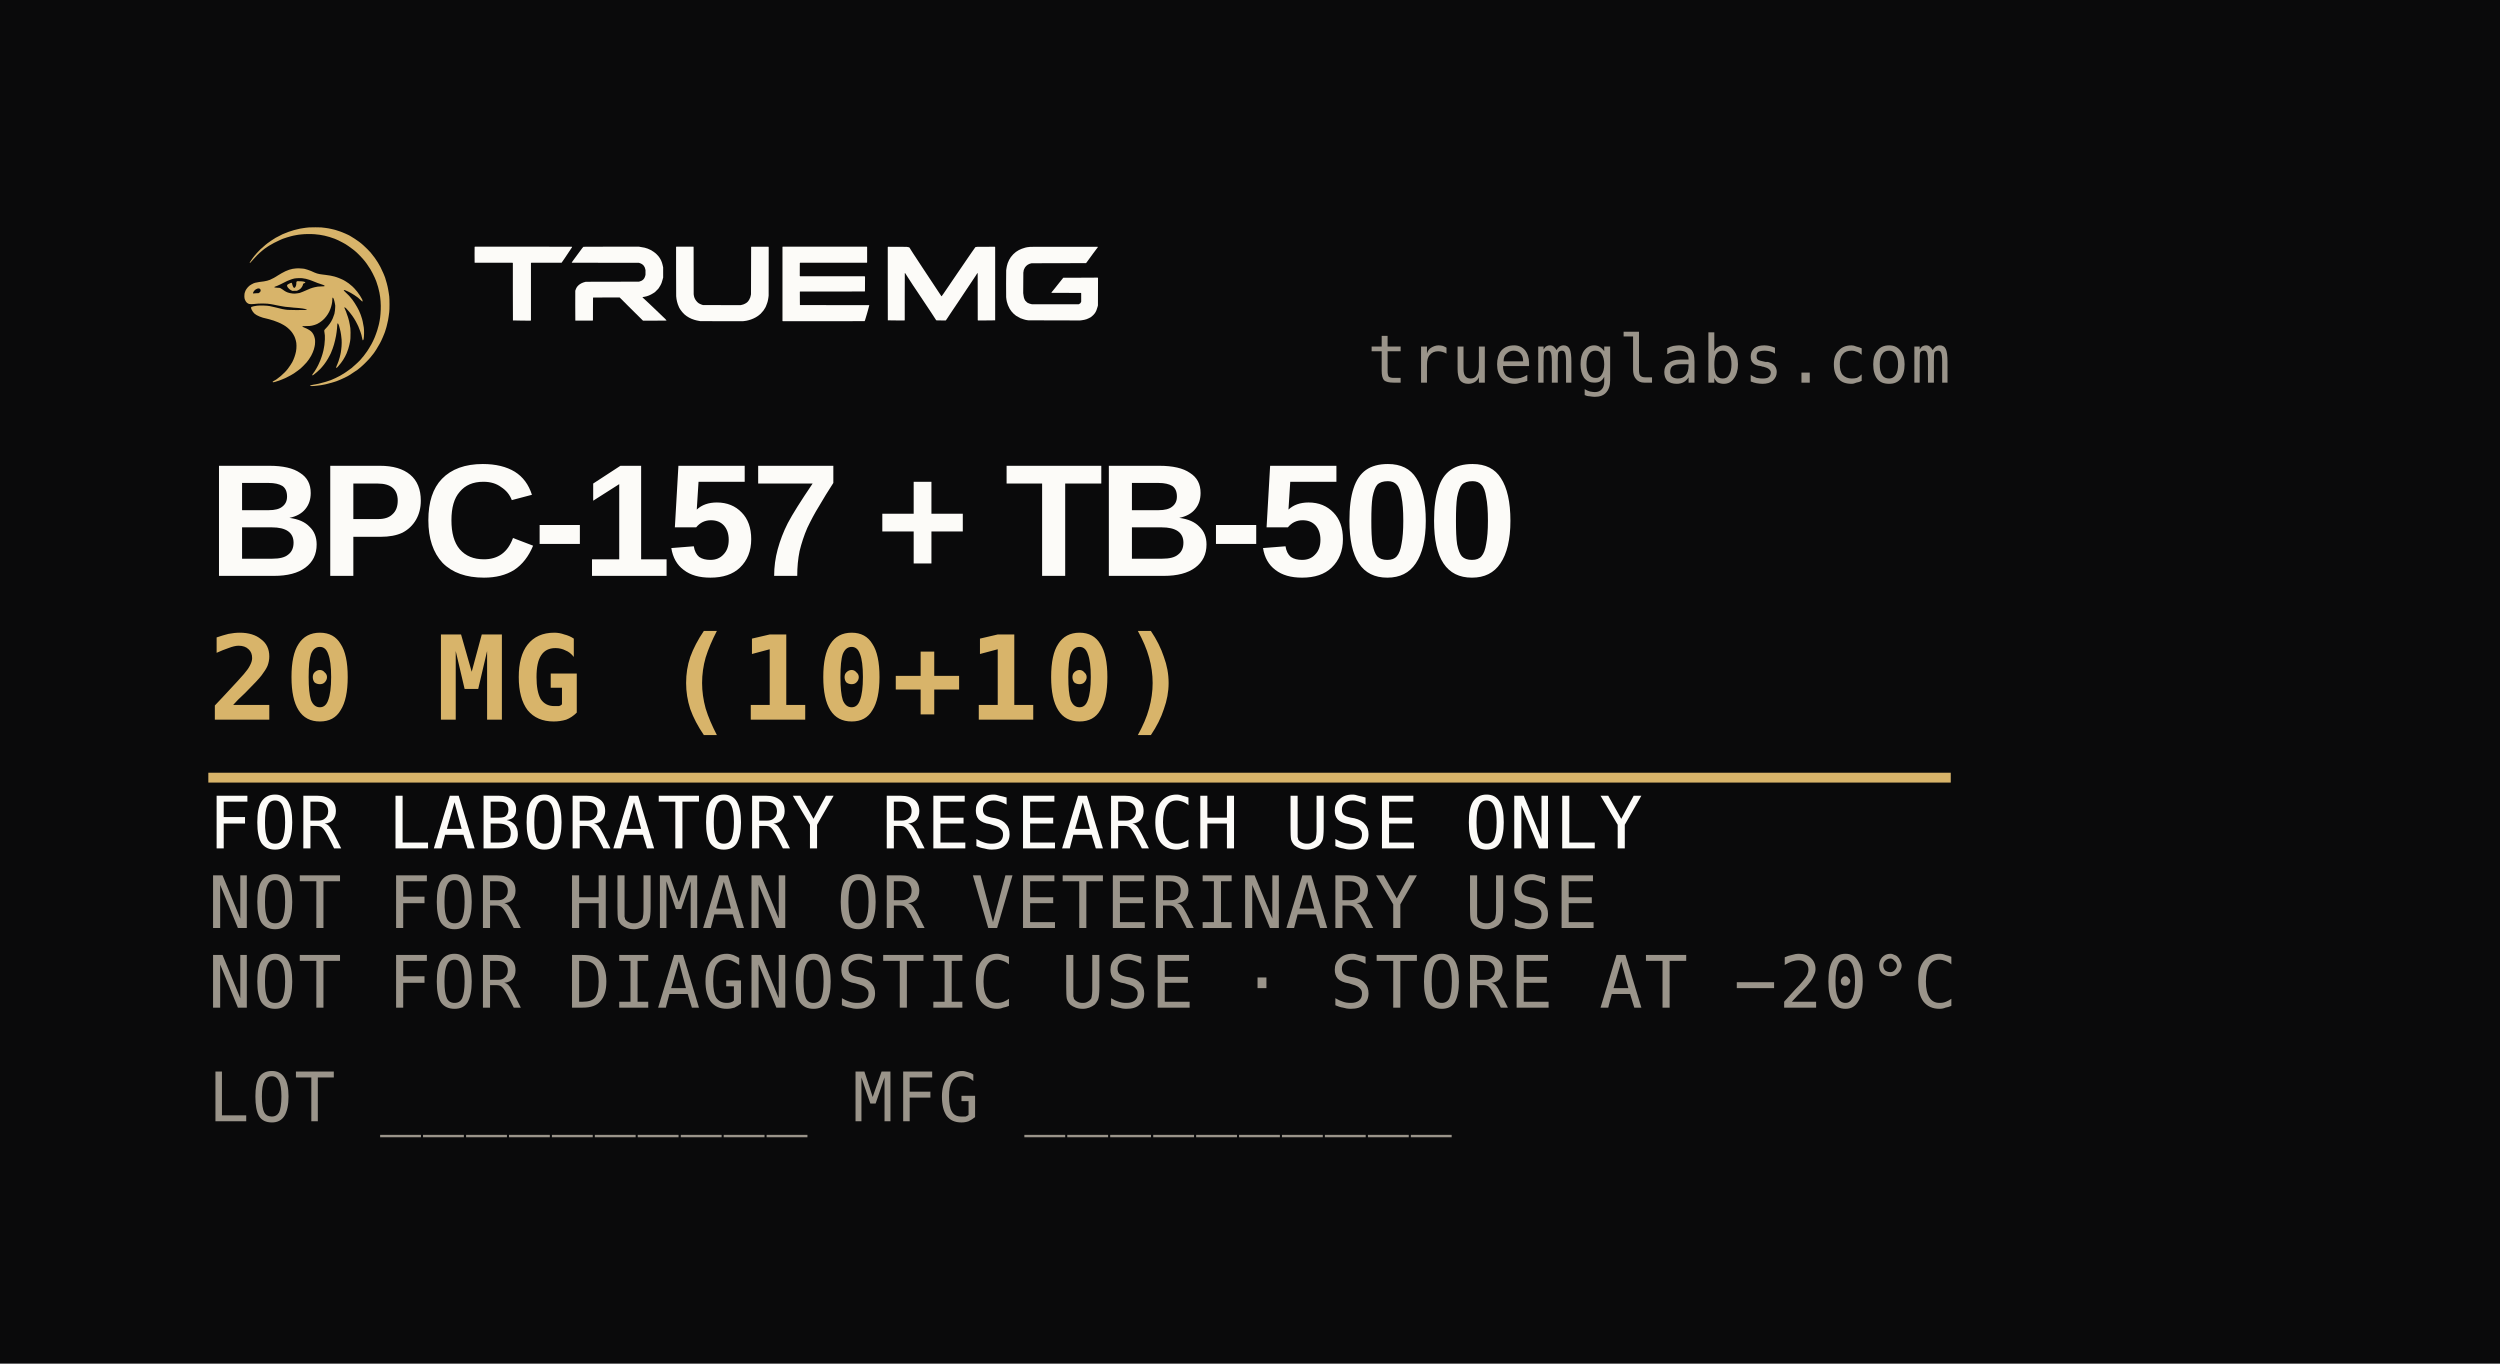
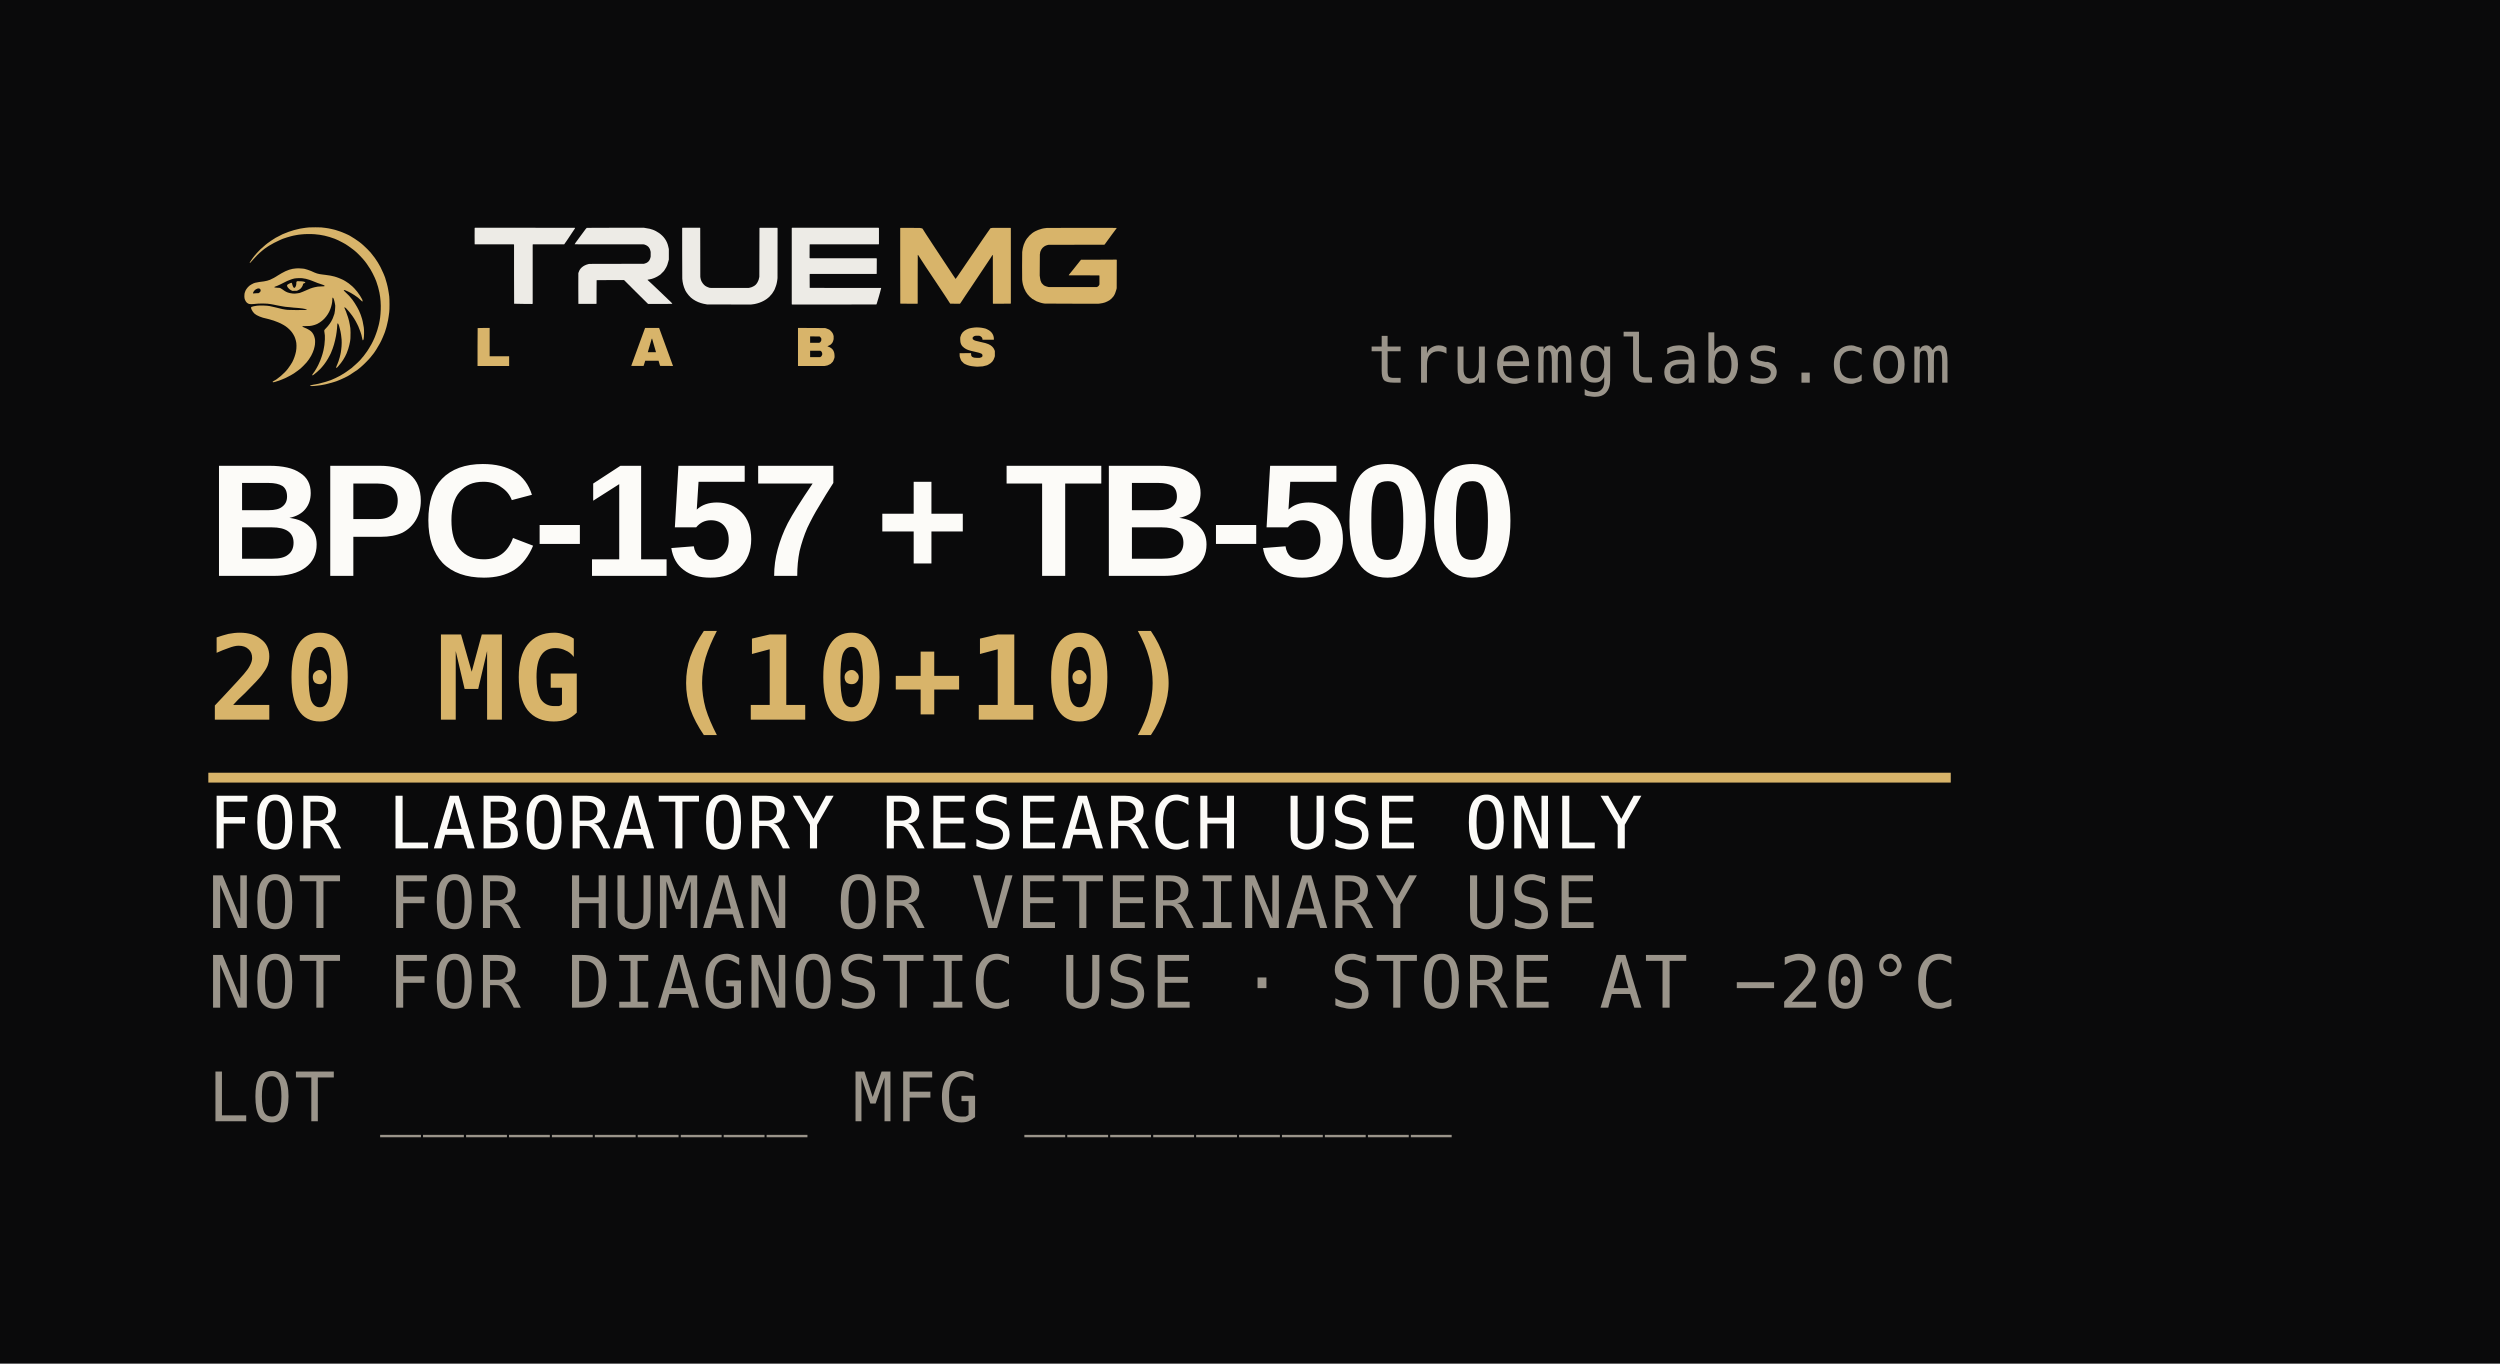
<svg xmlns="http://www.w3.org/2000/svg" width="66.0mm" height="36.0mm" viewBox="0 0 66.0 36.0">
  <rect x="0" y="0" width="66.0" height="36.0" fill="#0A0A0B" />
  <g transform="translate(5.500,5.300) scale(0.0035)">
    <g transform="translate(0,1600) scale(0.025,-0.025)" fill="#D8B46A" stroke="none">
      <path d="M30400 55957 c-297 -16 -720 -59 -940 -94 -220 -35 -598 -91 -840 -124 -768 -105 -982 -149 -2060 -419 -187 -47 -520 -130 -740 -184 -821 -204 -2477 -801 -3440 -1242 -528 -241 -1624 -809 -2100 -1086 -590 -345 -2063 -1335 -2434 -1636 -184 -150 -429 -344 -546 -432 -225 -171 -418 -340 -1592 -1400 -171 -154 -354 -346 -408 -427 -53 -81 -151 -178 -217 -217 -65 -39 -332 -323 -591 -631 -260 -307 -536 -632 -615 -722 -79 -90 -204 -252 -278 -361 -74 -110 -192 -263 -262 -340 -114 -126 -263 -343 -696 -1013 -216 -334 -206 -561 14 -319 54 61 220 236 368 390 148 154 351 382 453 506 583 717 1913 2044 2524 2520 187 146 376 305 420 354 124 139 986 773 1403 1033 152 95 430 269 617 387 719 454 2073 1166 2860 1505 308 133 603 269 657 303 136 88 871 359 1323 488 209 60 422 131 472 159 51 28 280 93 509 144 229 52 529 139 668 194 138 54 485 138 771 186 286 48 664 121 840 162 176 41 500 94 720 119 220 24 553 61 740 82 1195 135 2877 157 4140 55 2107 -171 3829 -563 6000 -1368 547 -203 1543 -682 2440 -1172 805 -441 925 -512 1273 -757 172 -121 406 -279 520 -351 314 -199 918 -640 1261 -920 168 -138 414 -333 546 -433 671 -512 2476 -2380 3072 -3178 171 -230 399 -535 507 -678 203 -270 597 -862 1144 -1720 301 -472 1075 -1973 1331 -2582 244 -582 288 -689 440 -1078 157 -402 526 -1548 526 -1634 0 -25 63 -271 139 -546 425 -1525 659 -3281 692 -5200 24 -1413 -143 -3550 -352 -4500 -43 -198 -116 -563 -160 -812 -45 -249 -115 -537 -156 -640 -40 -103 -95 -296 -122 -428 -70 -351 -400 -1420 -556 -1800 -45 -110 -126 -335 -179 -500 -303 -935 -1266 -2951 -1690 -3540 -48 -66 -136 -217 -195 -335 -59 -118 -223 -384 -363 -590 -141 -206 -291 -442 -333 -525 -80 -157 -865 -1223 -1119 -1521 -80 -93 -265 -302 -411 -463 -146 -160 -293 -345 -327 -409 -114 -218 -2195 -2185 -2830 -2676 -482 -373 -1297 -962 -1638 -1185 -187 -123 -392 -257 -455 -299 -933 -620 -1772 -1089 -2765 -1547 -1211 -558 -1273 -583 -2220 -892 -165 -54 -462 -153 -659 -220 -404 -137 -1597 -460 -1841 -499 -88 -14 -268 -60 -400 -101 -132 -42 -497 -113 -811 -159 -315 -46 -711 -117 -880 -159 -170 -41 -410 -95 -534 -119 -231 -46 -397 -133 -347 -183 95 -94 798 -124 1312 -56 165 22 480 57 700 78 872 82 1752 214 2260 340 209 52 470 107 580 122 229 33 1212 293 1670 443 170 56 494 152 720 213 225 62 554 167 730 234 812 310 1131 440 1222 499 54 35 216 108 361 162 314 117 1446 662 1757 846 121 71 355 207 520 301 366 210 1934 1241 2396 1576 184 134 481 371 660 526 178 155 414 350 524 433 303 227 1686 1577 2220 2165 530 584 702 788 1026 1220 124 165 288 365 363 445 76 80 195 237 265 348 69 111 214 324 322 474 107 150 267 390 356 533 591 958 912 1505 1022 1741 70 149 190 374 268 501 77 128 192 355 255 505 63 150 272 615 464 1033 191 418 388 895 437 1060 48 165 128 376 176 469 47 93 114 299 147 457 34 159 105 389 159 511 54 123 134 394 178 603 44 209 133 578 197 820 205 766 368 1607 466 2396 53 420 127 980 164 1244 103 719 104 3773 2 4678 -40 351 -80 651 -89 666 -10 15 -53 304 -97 642 -44 338 -123 794 -176 1014 -53 220 -110 499 -126 620 -35 263 -450 1784 -595 2180 -56 154 -103 326 -103 383 -1 57 -46 192 -102 300 -55 108 -130 296 -165 417 -36 121 -106 301 -157 400 -51 99 -137 297 -190 440 -127 339 -665 1495 -792 1700 -54 88 -134 241 -177 340 -180 415 -1143 1960 -1598 2567 -399 531 -784 1023 -1271 1625 -285 353 -1603 1669 -2131 2128 -215 187 -483 422 -594 522 -112 101 -303 252 -424 337 -121 85 -274 203 -340 262 -268 241 -2259 1538 -2760 1799 -154 81 -352 185 -440 232 -251 134 -937 448 -980 448 -21 0 -151 53 -289 119 -523 248 -1616 649 -2243 823 -194 54 -383 113 -420 133 -38 19 -212 65 -388 103 -176 37 -574 130 -885 205 -311 75 -689 154 -840 175 -151 22 -572 84 -935 139 -363 54 -912 118 -1220 141 -624 46 -2827 46 -3660 -1z" />
      <path d="M26520 43595 c-1503 -101 -2804 -534 -4460 -1485 -714 -409 -983 -571 -1100 -661 -55 -43 -163 -110 -240 -149 -77 -40 -201 -119 -276 -176 -252 -192 -912 -540 -1832 -966 -362 -168 -1371 -434 -1832 -483 -220 -24 -849 -105 -1397 -181 -1084 -151 -1615 -302 -2108 -598 -124 -75 -244 -136 -267 -136 -23 0 -123 -62 -222 -138 -99 -75 -243 -170 -319 -210 -194 -101 -835 -791 -958 -1032 -57 -110 -148 -261 -204 -335 -55 -74 -113 -191 -127 -260 -15 -69 -77 -242 -139 -385 -93 -215 -119 -350 -150 -780 -62 -878 26 -1314 388 -1935 234 -401 636 -717 1052 -828 273 -73 1001 -73 1501 0 1439 208 4011 182 5050 -52 99 -22 459 -87 800 -145 341 -57 728 -138 860 -179 132 -41 510 -114 840 -162 330 -47 780 -129 1000 -181 220 -51 607 -113 860 -136 253 -24 865 -80 1360 -124 495 -45 981 -98 1080 -118 99 -20 306 -37 460 -38 354 -3 1780 -140 2269 -220 561 -91 1231 -246 1282 -297 107 -107 -50 -145 -708 -168 -1005 -37 -4364 -9 -5019 41 -919 71 -2277 343 -3524 706 -295 86 -642 164 -1920 435 -801 170 -2892 235 -3833 119 -689 -85 -1433 -246 -1627 -352 -142 -77 -161 -105 -172 -254 -7 -100 14 -219 54 -296 36 -70 115 -247 175 -392 132 -321 525 -849 832 -1119 668 -585 2172 -1205 3551 -1464 184 -34 412 -90 507 -124 95 -34 263 -78 373 -99 481 -89 2334 -717 2607 -883 70 -43 250 -120 400 -172 244 -83 464 -195 1313 -665 764 -423 1614 -1125 2248 -1858 531 -613 1106 -1620 1268 -2220 39 -143 124 -429 189 -636 240 -761 257 -2233 37 -3317 -217 -1075 -632 -2255 -1116 -3173 -229 -434 -819 -1321 -1340 -2014 -1001 -1331 -3082 -3113 -4317 -3698 -201 -95 -291 -207 -251 -311 40 -104 505 -42 935 126 201 79 390 143 420 143 30 0 161 38 291 85 130 47 425 153 656 235 1057 378 1752 700 3120 1446 773 421 1073 619 2200 1450 708 522 898 688 1617 1407 888 889 1167 1215 1709 1992 459 658 952 1543 1074 1925 28 88 87 232 131 320 162 320 426 1184 487 1588 34 226 81 482 105 568 24 86 47 446 51 800 5 574 -6 700 -108 1164 -196 892 -591 1610 -1163 2111 -348 305 -1330 854 -1763 986 -288 88 -828 392 -822 463 7 83 242 104 886 80 867 -32 1816 58 2336 222 198 62 469 141 603 175 749 190 2014 1010 2759 1788 834 871 1481 1889 1872 2948 371 1003 586 2015 587 2767 0 510 43 700 159 700 169 0 460 -829 623 -1780 l107 -620 -22 -660 c-20 -592 -86 -1119 -231 -1831 -41 -202 -387 -1161 -474 -1316 -22 -40 -93 -192 -157 -337 -367 -838 -1079 -1848 -1882 -2673 -599 -615 -608 -633 -509 -1135 146 -744 192 -1447 147 -2272 -48 -871 -109 -1582 -139 -1632 -12 -18 -67 -361 -124 -762 -56 -401 -146 -867 -198 -1036 -53 -168 -107 -378 -122 -466 -14 -88 -78 -322 -141 -520 -64 -198 -160 -504 -214 -680 -152 -499 -411 -1216 -459 -1274 -24 -29 -90 -177 -147 -329 -57 -152 -145 -349 -195 -437 -51 -88 -122 -250 -158 -360 -36 -110 -119 -281 -185 -380 -66 -99 -120 -197 -120 -218 0 -20 -72 -160 -160 -310 -88 -149 -235 -402 -327 -562 -315 -549 -487 -810 -761 -1157 -516 -654 -501 -911 32 -556 404 269 1699 1403 2036 1782 132 149 367 412 523 584 778 860 1696 2237 2305 3457 131 264 289 579 351 700 62 121 141 322 177 448 36 125 128 358 204 519 77 160 140 315 140 345 0 29 52 183 115 341 392 980 975 3467 1107 4727 32 308 86 767 118 1020 33 253 61 649 62 880 5 962 253 961 558 -3 94 -296 211 -735 261 -977 49 -242 135 -611 191 -820 55 -209 121 -587 145 -840 25 -253 62 -559 82 -680 172 -1013 156 -2619 -38 -3940 -42 -286 -88 -619 -102 -740 -14 -121 -76 -427 -137 -680 -61 -253 -150 -622 -197 -820 -127 -538 -590 -1900 -721 -2122 -39 -66 -146 -312 -238 -546 -153 -393 -176 -552 -79 -552 54 0 393 237 393 275 0 17 149 195 331 395 955 1050 1835 2420 2383 3710 337 792 716 1965 832 2574 36 190 109 535 161 766 162 707 225 1653 199 3000 -22 1204 -30 1285 -245 2420 -174 915 -259 1298 -325 1453 -34 81 -78 246 -98 366 -20 121 -90 346 -154 500 -65 155 -172 452 -238 661 -219 697 -371 1096 -590 1549 -225 468 -255 587 -158 625 60 23 542 -311 542 -375 0 -18 167 -210 371 -426 204 -216 424 -465 490 -553 65 -88 227 -295 361 -460 806 -1000 1475 -2061 2055 -3260 159 -330 307 -633 329 -674 87 -161 473 -1149 536 -1371 37 -129 117 -352 179 -495 130 -300 330 -1063 443 -1694 78 -431 162 -666 238 -666 74 0 192 250 233 495 136 809 151 2549 29 3405 -164 1155 -478 2567 -677 3046 -53 129 -120 333 -147 454 -28 121 -91 301 -140 400 -49 99 -112 252 -139 340 -263 842 -1447 2937 -2313 4092 -647 863 -1321 1593 -2113 2292 -380 335 -559 564 -507 649 35 57 368 -4 513 -94 72 -44 234 -116 359 -159 125 -43 285 -113 354 -156 69 -43 225 -117 346 -164 193 -76 779 -416 1600 -929 143 -89 368 -246 500 -349 132 -103 324 -236 427 -295 103 -59 226 -156 273 -217 47 -60 209 -209 361 -330 151 -121 341 -298 423 -393 147 -172 412 -367 500 -367 65 0 11 374 -86 593 -41 95 -200 374 -352 620 -152 246 -308 510 -346 587 -75 150 -584 868 -818 1153 -619 756 -1136 1324 -1463 1607 -910 786 -1306 1090 -1806 1385 -172 102 -385 235 -473 295 -208 143 -717 397 -1153 577 -191 79 -504 209 -697 289 -192 80 -485 187 -650 238 -165 50 -453 139 -640 196 -545 168 -1843 407 -2580 476 -374 34 -869 97 -1100 139 -231 41 -582 94 -780 116 -361 41 -1191 293 -1520 460 -595 303 -1597 706 -2220 892 -828 248 -1011 292 -1227 295 -114 1 -339 19 -500 39 -451 57 -1085 72 -1593 38z m1750 -2955 c603 -47 1755 -303 2219 -493 182 -75 385 -148 451 -164 66 -15 237 -80 380 -143 809 -358 2387 -945 3079 -1146 331 -96 539 -198 665 -324 l62 -61 -65 -65 c-53 -53 -213 -68 -952 -89 -973 -28 -1196 -54 -1970 -230 -915 -207 -1807 -533 -2759 -1007 -349 -173 -1455 -617 -1800 -722 -198 -60 -1095 -189 -1477 -212 -768 -46 -2093 236 -2671 568 -510 292 -675 400 -952 621 -165 132 -444 309 -620 393 l-320 152 -722 36 c-406 19 -761 55 -810 82 -106 56 -115 157 -18 191 39 13 178 68 310 123 132 55 384 151 560 213 176 62 653 285 1060 495 407 211 947 483 1200 605 253 122 559 273 680 335 121 62 328 144 460 181 132 37 313 110 402 161 90 52 307 131 483 176 176 45 382 108 458 139 375 156 1784 254 2667 185z m-12741 -3188 c84 -49 157 -141 206 -259 153 -369 -11 -726 -452 -985 l-183 -108 -600 0 c-407 0 -628 -16 -687 -50 -118 -67 -232 -63 -294 11 -172 208 461 1091 900 1255 118 44 284 119 368 165 187 103 540 89 742 -29z" />
      <path d="M26687 39620 l-119 -100 -18 -470 c-17 -409 -36 -512 -147 -790 -197 -494 -466 -674 -672 -450 -159 174 -361 642 -408 950 -51 326 -114 458 -237 490 -131 34 -1056 -420 -1251 -615 -316 -316 318 -1235 1125 -1629 l379 -186 681 3 680 2 425 205 c315 151 495 269 691 452 333 312 649 831 725 1190 68 324 93 351 426 450 314 94 364 159 230 301 -178 190 -840 297 -1832 297 l-559 0 -119 -100z" />
    </g>
  </g>
-   <g transform="translate(12.500,6.500) scale(0.002929)">
-     <g transform="translate(0,681) scale(0.025,-0.025)" fill="#FCFBF8" stroke="none">
-       <path d="M465 27020 l-58 -59 -15 -2770 c-8 -1524 0 -2802 18 -2841 l33 -70 6816 0 6815 0 61 -61 61 -61 -3 -10322 c-2 -5867 12 -10336 32 -10355 19 -18 1457 -45 3195 -61 l3160 -28 70 77 70 78 0 10325 0 10325 77 42 78 41 5439 0 5440 0 86 110 c125 160 843 1198 1065 1538 295 455 724 1099 1709 2569 l910 1356 -12 104 -12 103 -17488 9 -17488 9 -59 -58z" />
-       <path d="M39653 27037 c-49 -18 -221 -200 -384 -405 -458 -576 -1855 -2468 -2161 -2925 -179 -268 -743 -1037 -1416 -1929 -166 -221 -278 -407 -266 -440 l22 -57 12086 -12 12086 -12 278 -88 c640 -203 1152 -536 1485 -965 307 -395 445 -712 569 -1304 l66 -320 0 -800 0 -800 -66 -300 c-181 -812 -569 -1408 -1152 -1768 -273 -168 -352 -202 -789 -341 l-351 -111 -9580 -21 -9580 -22 -300 -72 c-898 -215 -1753 -647 -2317 -1169 -555 -514 -833 -960 -1109 -1776 l-74 -220 -9 -5315 c-6 -2923 5 -5341 24 -5374 l33 -60 3113 -1 3113 0 48 65 47 66 6 4063 c3 2235 15 4080 27 4100 13 21 2011 36 4813 36 l4790 0 4138 -4134 c2275 -2274 4176 -4155 4224 -4180 l88 -46 3836 0 c2110 0 4003 12 4207 26 l369 26 19 50 c22 57 -449 537 -1427 1453 -693 648 -3219 3069 -3680 3525 -144 143 -513 492 -821 776 -307 284 -765 716 -1018 960 -460 444 -678 647 -1334 1239 l-350 316 13 64 12 65 180 30 c98 16 287 47 419 68 1108 179 2211 624 3280 1324 l560 366 620 626 620 626 263 400 c457 695 732 1203 890 1648 218 612 370 1114 408 1352 14 88 56 250 92 360 l67 200 0 1860 0 1860 -67 280 c-37 154 -105 451 -152 660 -425 1916 -1544 3522 -3281 4711 -1373 939 -2719 1447 -4380 1652 -176 22 -437 66 -580 99 l-260 59 -9960 -6 c-5478 -3 -9999 -20 -10047 -38z" />
-       <path d="M73081 27003 l-41 -78 3 -8632 c2 -4748 18 -8831 36 -9073 101 -1383 432 -2698 970 -3860 66 -143 137 -296 156 -340 20 -44 107 -188 194 -320 88 -132 189 -294 225 -360 209 -379 985 -1283 1459 -1702 967 -852 2219 -1538 3517 -1926 650 -194 1101 -302 1480 -354 165 -23 381 -62 480 -87 l180 -46 7678 -14 7679 -14 341 41 c875 105 996 127 1782 328 1078 274 2363 850 3164 1418 90 64 252 177 360 252 187 130 549 429 780 644 172 160 902 995 1009 1154 55 80 204 315 333 521 129 206 275 440 325 520 50 80 106 181 125 225 20 44 83 188 142 320 184 414 294 707 421 1120 67 220 148 481 179 580 32 99 77 306 101 460 24 154 62 337 84 406 22 69 70 384 107 700 l66 574 11 8700 12 8700 -51 100 -50 100 -3067 0 -3067 0 -52 -52 -52 -52 -24 -8508 -24 -8508 -44 -260 c-110 -664 -270 -1122 -588 -1684 -416 -734 -817 -1122 -1520 -1473 -547 -273 -643 -308 -1159 -424 l-449 -100 -6776 10 -6776 11 -200 71 c-110 39 -290 99 -400 133 -249 78 -763 334 -1012 503 -573 388 -1285 1345 -1482 1993 -23 77 -72 239 -109 360 -36 121 -85 364 -108 540 l-41 320 -14 8515 -13 8515 -45 55 -46 55 -3073 0 -3074 0 -42 -77z" />
-       <path d="M111470 27037 l-70 -41 0 -13357 0 -13356 77 -42 78 -41 14699 0 c8085 0 14727 11 14761 23 73 29 147 254 589 1797 45 154 107 361 140 460 63 190 147 481 240 830 105 394 171 630 288 1030 333 1138 450 1584 428 1620 l-25 40 -12447 1 c-6847 0 -12469 14 -12496 31 l-47 30 -13 2367 -12 2367 52 52 52 52 11644 8 11643 7 44 44 44 44 13 2601 14 2601 -64 97 -64 98 -11636 0 -11636 0 -65 65 -65 65 9 2319 10 2320 55 55 56 56 12035 0 12036 0 42 77 41 78 0 2733 0 2734 -61 88 -61 87 -15129 1 -15129 0 -70 -41z" />
-       <path d="M149428 26991 l-69 -51 0 -13193 c0 -7256 10 -13210 23 -13230 14 -22 1228 -37 3012 -37 l2990 0 48 48 48 48 0 8485 c0 4667 11 8496 24 8510 51 51 137 -27 250 -225 101 -177 300 -490 866 -1360 66 -102 354 -541 640 -976 286 -435 601 -923 700 -1084 99 -162 321 -503 493 -760 172 -256 505 -753 740 -1103 235 -350 445 -663 467 -695 22 -31 510 -762 1084 -1623 574 -861 1170 -1754 1324 -1985 154 -231 405 -609 558 -840 153 -231 503 -754 776 -1163 274 -408 516 -772 538 -808 22 -36 195 -296 384 -577 189 -282 556 -836 816 -1232 1081 -1646 1205 -1838 1541 -2380 75 -121 155 -233 178 -249 22 -17 800 -30 1727 -30 l1686 -1 119 135 c65 75 217 295 338 490 237 384 977 1507 1354 2055 228 331 2457 3644 2617 3889 44 67 699 1051 1456 2187 757 1135 1423 2135 1480 2222 180 274 1884 2825 1961 2936 156 223 1269 1899 1393 2098 72 114 250 393 396 620 l265 412 64 -13 65 -12 10 -8456 10 -8455 45 -54 45 -54 3045 1 c1675 0 3068 15 3097 33 l52 33 3 9997 c2 5498 1 11430 -2 13183 l-5 3187 -64 64 -64 64 -3106 -3 -3106 -4 -378 -57 -379 -56 -90 -91 c-86 -86 -510 -688 -1208 -1715 -174 -255 -384 -561 -468 -680 -84 -119 -276 -396 -427 -616 -151 -220 -458 -665 -682 -990 -1061 -1535 -1504 -2184 -2993 -4392 -102 -151 -291 -424 -420 -606 -395 -558 -1826 -2658 -2692 -3952 -243 -363 -534 -795 -646 -960 -362 -533 -933 -1370 -1216 -1780 -151 -220 -481 -706 -734 -1080 -645 -958 -666 -976 -803 -710 -42 83 -173 285 -290 450 -117 165 -304 439 -414 609 -110 170 -319 485 -464 700 -262 388 -699 1050 -1710 2591 -288 440 -580 881 -649 980 -69 99 -254 378 -411 620 -158 242 -361 548 -451 680 -281 410 -2516 3790 -2639 3990 -64 104 -235 365 -380 580 -145 214 -333 498 -417 630 -84 132 -354 546 -599 920 -245 374 -615 940 -823 1259 -207 318 -435 660 -505 760 -71 99 -211 316 -313 481 -101 165 -291 462 -420 660 -130 198 -296 457 -368 575 -72 117 -167 271 -211 341 -44 69 -139 228 -212 352 -169 288 -192 306 -474 358 -129 23 -333 61 -454 84 l-220 41 -3341 16 -3341 15 -70 -51z" />
-       <path d="M200748 27015 c-12 -12 -199 -36 -415 -54 -432 -34 -1041 -135 -1353 -224 -1056 -300 -1666 -529 -2360 -890 -1428 -741 -2792 -2118 -3512 -3547 -409 -812 -663 -1509 -787 -2160 -25 -132 -70 -357 -100 -500 -79 -379 -135 -742 -162 -1060 -43 -494 -55 -9253 -14 -9700 56 -610 149 -1204 259 -1660 102 -419 325 -1132 377 -1200 16 -22 80 -166 140 -320 130 -331 384 -846 530 -1076 305 -481 394 -610 605 -874 491 -615 1084 -1182 1642 -1570 290 -202 1442 -860 1505 -860 28 0 101 -26 164 -59 200 -104 621 -251 1093 -383 253 -70 546 -153 651 -184 105 -31 330 -75 500 -97 170 -23 390 -53 489 -68 99 -14 4347 -33 9440 -40 l9260 -14 540 64 c656 78 1322 222 1791 386 457 161 1227 540 1629 803 397 259 1101 959 1378 1369 420 622 746 1395 972 2303 l125 500 14 4945 15 4946 -71 71 -71 71 -1581 -27 c-870 -14 -3652 -26 -6184 -26 l-4603 0 -358 -430 c-730 -878 -909 -1102 -1673 -2099 -240 -314 -558 -715 -706 -891 -148 -176 -383 -466 -523 -644 -337 -431 -699 -871 -887 -1081 -88 -98 -148 -202 -140 -243 l14 -72 5305 -10 5304 -10 53 -64 53 -63 2 -1507 2 -1506 -91 -224 c-110 -274 -304 -474 -603 -623 l-226 -113 -8400 4 -8400 4 -320 70 c-469 102 -882 246 -1179 409 l-261 145 -360 364 -361 364 -139 260 c-255 475 -361 834 -439 1480 -25 209 -65 499 -88 643 l-43 264 25 3744 25 3744 40 105 c22 58 40 190 41 293 1 337 223 944 505 1380 483 748 1297 1294 2194 1474 l240 48 9794 23 9795 22 117 140 c64 77 166 212 225 299 139 203 491 691 749 1038 529 712 1029 1396 1202 1646 106 153 235 331 287 397 354 447 648 839 1069 1427 120 168 302 408 403 532 l184 226 -13 87 -12 88 -12145 8 c-6680 5 -12155 -1 -12167 -13z" />
+   <g transform="translate(12.500,6.000) scale(0.003017)">
+     <g transform="translate(0,681) scale(0.025,-0.025)" stroke="none">
+       <g fill="#EDEBE6">
+         <path d="M465 27020 l-58 -59 -15 -2770 c-8 -1524 0 -2802 18 -2841 l33 -70 6816 0 6815 0 61 -61 61 -61 -3 -10322 c-2 -5867 12 -10336 32 -10355 19 -18 1457 -45 3195 -61 l3160 -28 70 77 70 78 0 10325 0 10325 77 42 78 41 5439 0 5440 0 86 110 c125 160 843 1198 1065 1538 295 455 724 1099 1709 2569 l910 1356 -12 104 -12 103 -17488 9 -17488 9 -59 -58z" />
+         <path d="M39653 27037 c-49 -18 -221 -200 -384 -405 -458 -576 -1855 -2468 -2161 -2925 -179 -268 -743 -1037 -1416 -1929 -166 -221 -278 -407 -266 -440 l22 -57 12086 -12 12086 -12 278 -88 c640 -203 1152 -536 1485 -965 307 -395 445 -712 569 -1304 l66 -320 0 -800 0 -800 -66 -300 c-181 -812 -569 -1408 -1152 -1768 -273 -168 -352 -202 -789 -341 l-351 -111 -9580 -21 -9580 -22 -300 -72 c-898 -215 -1753 -647 -2317 -1169 -555 -514 -833 -960 -1109 -1776 l-74 -220 -9 -5315 c-6 -2923 5 -5341 24 -5374 l33 -60 3113 -1 3113 0 48 65 47 66 6 4063 c3 2235 15 4080 27 4100 13 21 2011 36 4813 36 l4790 0 4138 -4134 c2275 -2274 4176 -4155 4224 -4180 l88 -46 3836 0 c2110 0 4003 12 4207 26 l369 26 19 50 c22 57 -449 537 -1427 1453 -693 648 -3219 3069 -3680 3525 -144 143 -513 492 -821 776 -307 284 -765 716 -1018 960 -460 444 -678 647 -1334 1239 l-350 316 13 64 12 65 180 30 c98 16 287 47 419 68 1108 179 2211 624 3280 1324 l560 366 620 626 620 626 263 400 c457 695 732 1203 890 1648 218 612 370 1114 408 1352 14 88 56 250 92 360 l67 200 0 1860 0 1860 -67 280 c-37 154 -105 451 -152 660 -425 1916 -1544 3522 -3281 4711 -1373 939 -2719 1447 -4380 1652 -176 22 -437 66 -580 99 l-260 59 -9960 -6 c-5478 -3 -9999 -20 -10047 -38z" />
+         <path d="M73081 27003 l-41 -78 3 -8632 c2 -4748 18 -8831 36 -9073 101 -1383 432 -2698 970 -3860 66 -143 137 -296 156 -340 20 -44 107 -188 194 -320 88 -132 189 -294 225 -360 209 -379 985 -1283 1459 -1702 967 -852 2219 -1538 3517 -1926 650 -194 1101 -302 1480 -354 165 -23 381 -62 480 -87 l180 -46 7678 -14 7679 -14 341 41 c875 105 996 127 1782 328 1078 274 2363 850 3164 1418 90 64 252 177 360 252 187 130 549 429 780 644 172 160 902 995 1009 1154 55 80 204 315 333 521 129 206 275 440 325 520 50 80 106 181 125 225 20 44 83 188 142 320 184 414 294 707 421 1120 67 220 148 481 179 580 32 99 77 306 101 460 24 154 62 337 84 406 22 69 70 384 107 700 l66 574 11 8700 12 8700 -51 100 -50 100 -3067 0 -3067 0 -52 -52 -52 -52 -24 -8508 -24 -8508 -44 -260 c-110 -664 -270 -1122 -588 -1684 -416 -734 -817 -1122 -1520 -1473 -547 -273 -643 -308 -1159 -424 l-449 -100 -6776 10 -6776 11 -200 71 c-110 39 -290 99 -400 133 -249 78 -763 334 -1012 503 -573 388 -1285 1345 -1482 1993 -23 77 -72 239 -109 360 -36 121 -85 364 -108 540 l-41 320 -14 8515 -13 8515 -45 55 -46 55 -3073 0 -3074 0 -42 -77z" />
+         <path d="M111470 27037 l-70 -41 0 -13357 0 -13356 77 -42 78 -41 14699 0 c8085 0 14727 11 14761 23 73 29 147 254 589 1797 45 154 107 361 140 460 63 190 147 481 240 830 105 394 171 630 288 1030 333 1138 450 1584 428 1620 l-25 40 -12447 1 c-6847 0 -12469 14 -12496 31 l-47 30 -13 2367 -12 2367 52 52 52 52 11644 8 11643 7 44 44 44 44 13 2601 14 2601 -64 97 -64 98 -11636 0 -11636 0 -65 65 -65 65 9 2319 10 2320 55 55 56 56 12035 0 12036 0 42 77 41 78 0 2733 0 2734 -61 88 -61 87 -15129 1 -15129 0 -70 -41z" />
+       </g>
+       <g fill="#D8B46A">
+         <path d="M149428 26991 l-69 -51 0 -13193 c0 -7256 10 -13210 23 -13230 14 -22 1228 -37 3012 -37 l2990 0 48 48 48 48 0 8485 c0 4667 11 8496 24 8510 51 51 137 -27 250 -225 101 -177 300 -490 866 -1360 66 -102 354 -541 640 -976 286 -435 601 -923 700 -1084 99 -162 321 -503 493 -760 172 -256 505 -753 740 -1103 235 -350 445 -663 467 -695 22 -31 510 -762 1084 -1623 574 -861 1170 -1754 1324 -1985 154 -231 405 -609 558 -840 153 -231 503 -754 776 -1163 274 -408 516 -772 538 -808 22 -36 195 -296 384 -577 189 -282 556 -836 816 -1232 1081 -1646 1205 -1838 1541 -2380 75 -121 155 -233 178 -249 22 -17 800 -30 1727 -30 l1686 -1 119 135 c65 75 217 295 338 490 237 384 977 1507 1354 2055 228 331 2457 3644 2617 3889 44 67 699 1051 1456 2187 757 1135 1423 2135 1480 2222 180 274 1884 2825 1961 2936 156 223 1269 1899 1393 2098 72 114 250 393 396 620 l265 412 64 -13 65 -12 10 -8456 10 -8455 45 -54 45 -54 3045 1 c1675 0 3068 15 3097 33 l52 33 3 9997 c2 5498 1 11430 -2 13183 l-5 3187 -64 64 -64 64 -3106 -3 -3106 -4 -378 -57 -379 -56 -90 -91 c-86 -86 -510 -688 -1208 -1715 -174 -255 -384 -561 -468 -680 -84 -119 -276 -396 -427 -616 -151 -220 -458 -665 -682 -990 -1061 -1535 -1504 -2184 -2993 -4392 -102 -151 -291 -424 -420 -606 -395 -558 -1826 -2658 -2692 -3952 -243 -363 -534 -795 -646 -960 -362 -533 -933 -1370 -1216 -1780 -151 -220 -481 -706 -734 -1080 -645 -958 -666 -976 -803 -710 -42 83 -173 285 -290 450 -117 165 -304 439 -414 609 -110 170 -319 485 -464 700 -262 388 -699 1050 -1710 2591 -288 440 -580 881 -649 980 -69 99 -254 378 -411 620 -158 242 -361 548 -451 680 -281 410 -2516 3790 -2639 3990 -64 104 -235 365 -380 580 -145 214 -333 498 -417 630 -84 132 -354 546 -599 920 -245 374 -615 940 -823 1259 -207 318 -435 660 -505 760 -71 99 -211 316 -313 481 -101 165 -291 462 -420 660 -130 198 -296 457 -368 575 -72 117 -167 271 -211 341 -44 69 -139 228 -212 352 -169 288 -192 306 -474 358 -129 23 -333 61 -454 84 l-220 41 -3341 16 -3341 15 -70 -51z" />
+         <path d="M200748 27015 c-12 -12 -199 -36 -415 -54 -432 -34 -1041 -135 -1353 -224 -1056 -300 -1666 -529 -2360 -890 -1428 -741 -2792 -2118 -3512 -3547 -409 -812 -663 -1509 -787 -2160 -25 -132 -70 -357 -100 -500 -79 -379 -135 -742 -162 -1060 -43 -494 -55 -9253 -14 -9700 56 -610 149 -1204 259 -1660 102 -419 325 -1132 377 -1200 16 -22 80 -166 140 -320 130 -331 384 -846 530 -1076 305 -481 394 -610 605 -874 491 -615 1084 -1182 1642 -1570 290 -202 1442 -860 1505 -860 28 0 101 -26 164 -59 200 -104 621 -251 1093 -383 253 -70 546 -153 651 -184 105 -31 330 -75 500 -97 170 -23 390 -53 489 -68 99 -14 4347 -33 9440 -40 l9260 -14 540 64 c656 78 1322 222 1791 386 457 161 1227 540 1629 803 397 259 1101 959 1378 1369 420 622 746 1395 972 2303 l125 500 14 4945 15 4946 -71 71 -71 71 -1581 -27 c-870 -14 -3652 -26 -6184 -26 l-4603 0 -358 -430 c-730 -878 -909 -1102 -1673 -2099 -240 -314 -558 -715 -706 -891 -148 -176 -383 -466 -523 -644 -337 -431 -699 -871 -887 -1081 -88 -98 -148 -202 -140 -243 l14 -72 5305 -10 5304 -10 53 -64 53 -63 2 -1507 2 -1506 -91 -224 c-110 -274 -304 -474 -603 -623 l-226 -113 -8400 4 -8400 4 -320 70 c-469 102 -882 246 -1179 409 l-261 145 -360 364 -361 364 -139 260 c-255 475 -361 834 -439 1480 -25 209 -65 499 -88 643 l-43 264 25 3744 25 3744 40 105 c22 58 40 190 41 293 1 337 223 944 505 1380 483 748 1297 1294 2194 1474 l240 48 9794 23 9795 22 117 140 c64 77 166 212 225 299 139 203 491 691 749 1038 529 712 1029 1396 1202 1646 106 153 235 331 287 397 354 447 648 839 1069 1427 120 168 302 408 403 532 l184 226 -13 87 -12 88 -12145 8 c-6680 5 -12155 -1 -12167 -13z" />
+       </g>
+     </g>
+     <g transform="translate(0,811.8) scale(1.607877)">
+       <g transform="translate(0,300) scale(0.025,-0.025)" fill="#D8B46A" stroke="none">
+         <path d="M109060 10374 c-883 -105 -1223 -191 -1720 -433 -723 -354 -1137 -832 -1320 -1524 l-62 -237 -3 -388 c-4 -854 255 -1416 851 -1840 580 -413 916 -536 2354 -856 1425 -317 1640 -428 1640 -841 l0 -141 -113 -114 -114 -113 -214 -63 -214 -64 -425 0 c-504 0 -844 55 -1052 172 l-152 85 -83 134 -83 134 -20 258 -21 258 -1245 -10 -1244 -11 9 -334 9 -334 66 -266 c36 -146 121 -374 189 -506 l125 -240 281 -282 281 -281 281 -146 c560 -291 1154 -435 2099 -509 l500 -39 606 38 606 39 461 117 462 116 312 163 c696 362 1073 805 1299 1525 l94 299 -2 560 -2 560 -94 240 c-217 556 -654 973 -1318 1259 -413 178 -717 261 -1834 501 -954 205 -1224 295 -1434 476 l-146 126 -4 173 -5 172 146 134 147 134 173 52 173 51 400 1 400 1 151 -53 c299 -106 549 -418 549 -685 l0 -122 1240 0 1240 0 0 232 c0 429 -157 880 -432 1244 -232 306 -531 541 -948 745 l-360 176 -388 100 c-588 151 -1538 223 -2092 157z" />
+         <path d="M907 10253 c-15 -14 -27 -1877 -27 -4140 l0 -4113 3440 0 3440 0 0 1060 0 1060 -2120 0 -2120 0 0 3080 0 3080 -1293 0 c-712 0 -1306 -12 -1320 -27z" />
+         <path d="M37329 10210 c-16 -38 -696 -1897 -1510 -4130 l-1482 -4060 1338 -11 c735 -5 1345 -2 1355 8 10 10 94 267 186 571 l167 552 1453 0 1453 0 166 -560 166 -560 1408 -11 1408 -10 -54 150 c-226 634 -2882 7899 -2925 8001 l-54 130 -1523 0 -1524 0 -28 -70z m1733 -2892 c92 -340 278 -981 413 -1425 135 -444 245 -826 245 -850 l0 -43 -880 0 -880 0 0 35 c0 20 118 428 261 908 144 480 325 1099 402 1375 77 276 150 534 162 574 12 40 41 66 65 58 l43 -14 169 -618z" />
+         <path d="M70640 6143 l0 -4143 2902 0 2901 0 309 62 308 62 334 158 333 158 252 251 251 252 125 248 c69 137 153 351 185 477 l60 229 -1 321 c-1 601 -160 1085 -470 1430 -201 224 -556 447 -848 535 -133 40 -241 82 -241 95 0 12 146 91 325 175 l324 152 189 177 c231 216 381 483 460 821 l61 257 0 322 1 321 -62 239 c-83 323 -270 621 -559 892 l-241 226 -260 128 c-143 71 -368 160 -499 198 l-239 69 -2950 15 -2950 15 0 -4142z m4807 2197 c59 -44 145 -145 190 -225 l83 -146 0 -196 0 -196 -90 -178 -90 -178 -136 -91 -136 -90 -994 0 -994 0 0 702 0 702 1030 -12 1030 -12 107 -80z m151 -3079 c149 -77 276 -287 306 -506 l24 -176 -47 -179 c-53 -196 -161 -336 -329 -424 l-108 -56 -1082 0 -1082 0 0 700 0 700 1102 0 1102 0 114 -59z" />
+       </g>
    </g>
  </g>
  <text x="51.50" y="10.10" text-anchor="end" font-family="IBM Plex Mono, SF Mono, Menlo, monospace" font-size="1.75" letter-spacing="0.05" fill="#9A948A">truemglabs.com</text>
  <text x="5.5" y="15.20" font-family="Archivo Black, Archivo, Helvetica Neue, Arial, sans-serif" font-weight="900" font-size="4.23" letter-spacing="-0.12" fill="#FCFBF8">BPC-157 + TB-500</text>
  <text x="5.5" y="19.00" font-family="IBM Plex Mono, SF Mono, Menlo, monospace" font-weight="600" font-size="3.10" letter-spacing="0.14" fill="#D8B46A">20 MG (10+10)</text>
  <rect x="5.5" y="20.40" width="46.00" height="0.26" fill="#D8B46A" />
  <text x="5.5" y="22.40" font-family="IBM Plex Mono, SF Mono, Menlo, monospace" font-size="1.90" letter-spacing="0.04" fill="#FCFBF8">FOR LABORATORY RESEARCH USE ONLY</text>
  <text x="5.5" y="24.50" font-family="IBM Plex Mono, SF Mono, Menlo, monospace" font-size="1.90" letter-spacing="0.04" fill="#9A948A">NOT FOR HUMAN OR VETERINARY USE</text>
  <text x="5.5" y="26.60" font-family="IBM Plex Mono, SF Mono, Menlo, monospace" font-size="1.90" letter-spacing="0.04" fill="#9A948A">NOT FOR DIAGNOSTIC USE · STORE AT −20°C</text>
  <text x="5.5" y="29.60" font-family="IBM Plex Mono, SF Mono, Menlo, monospace" font-size="1.80" letter-spacing="0.05" fill="#9A948A">LOT __________   MFG __________</text>
</svg>
